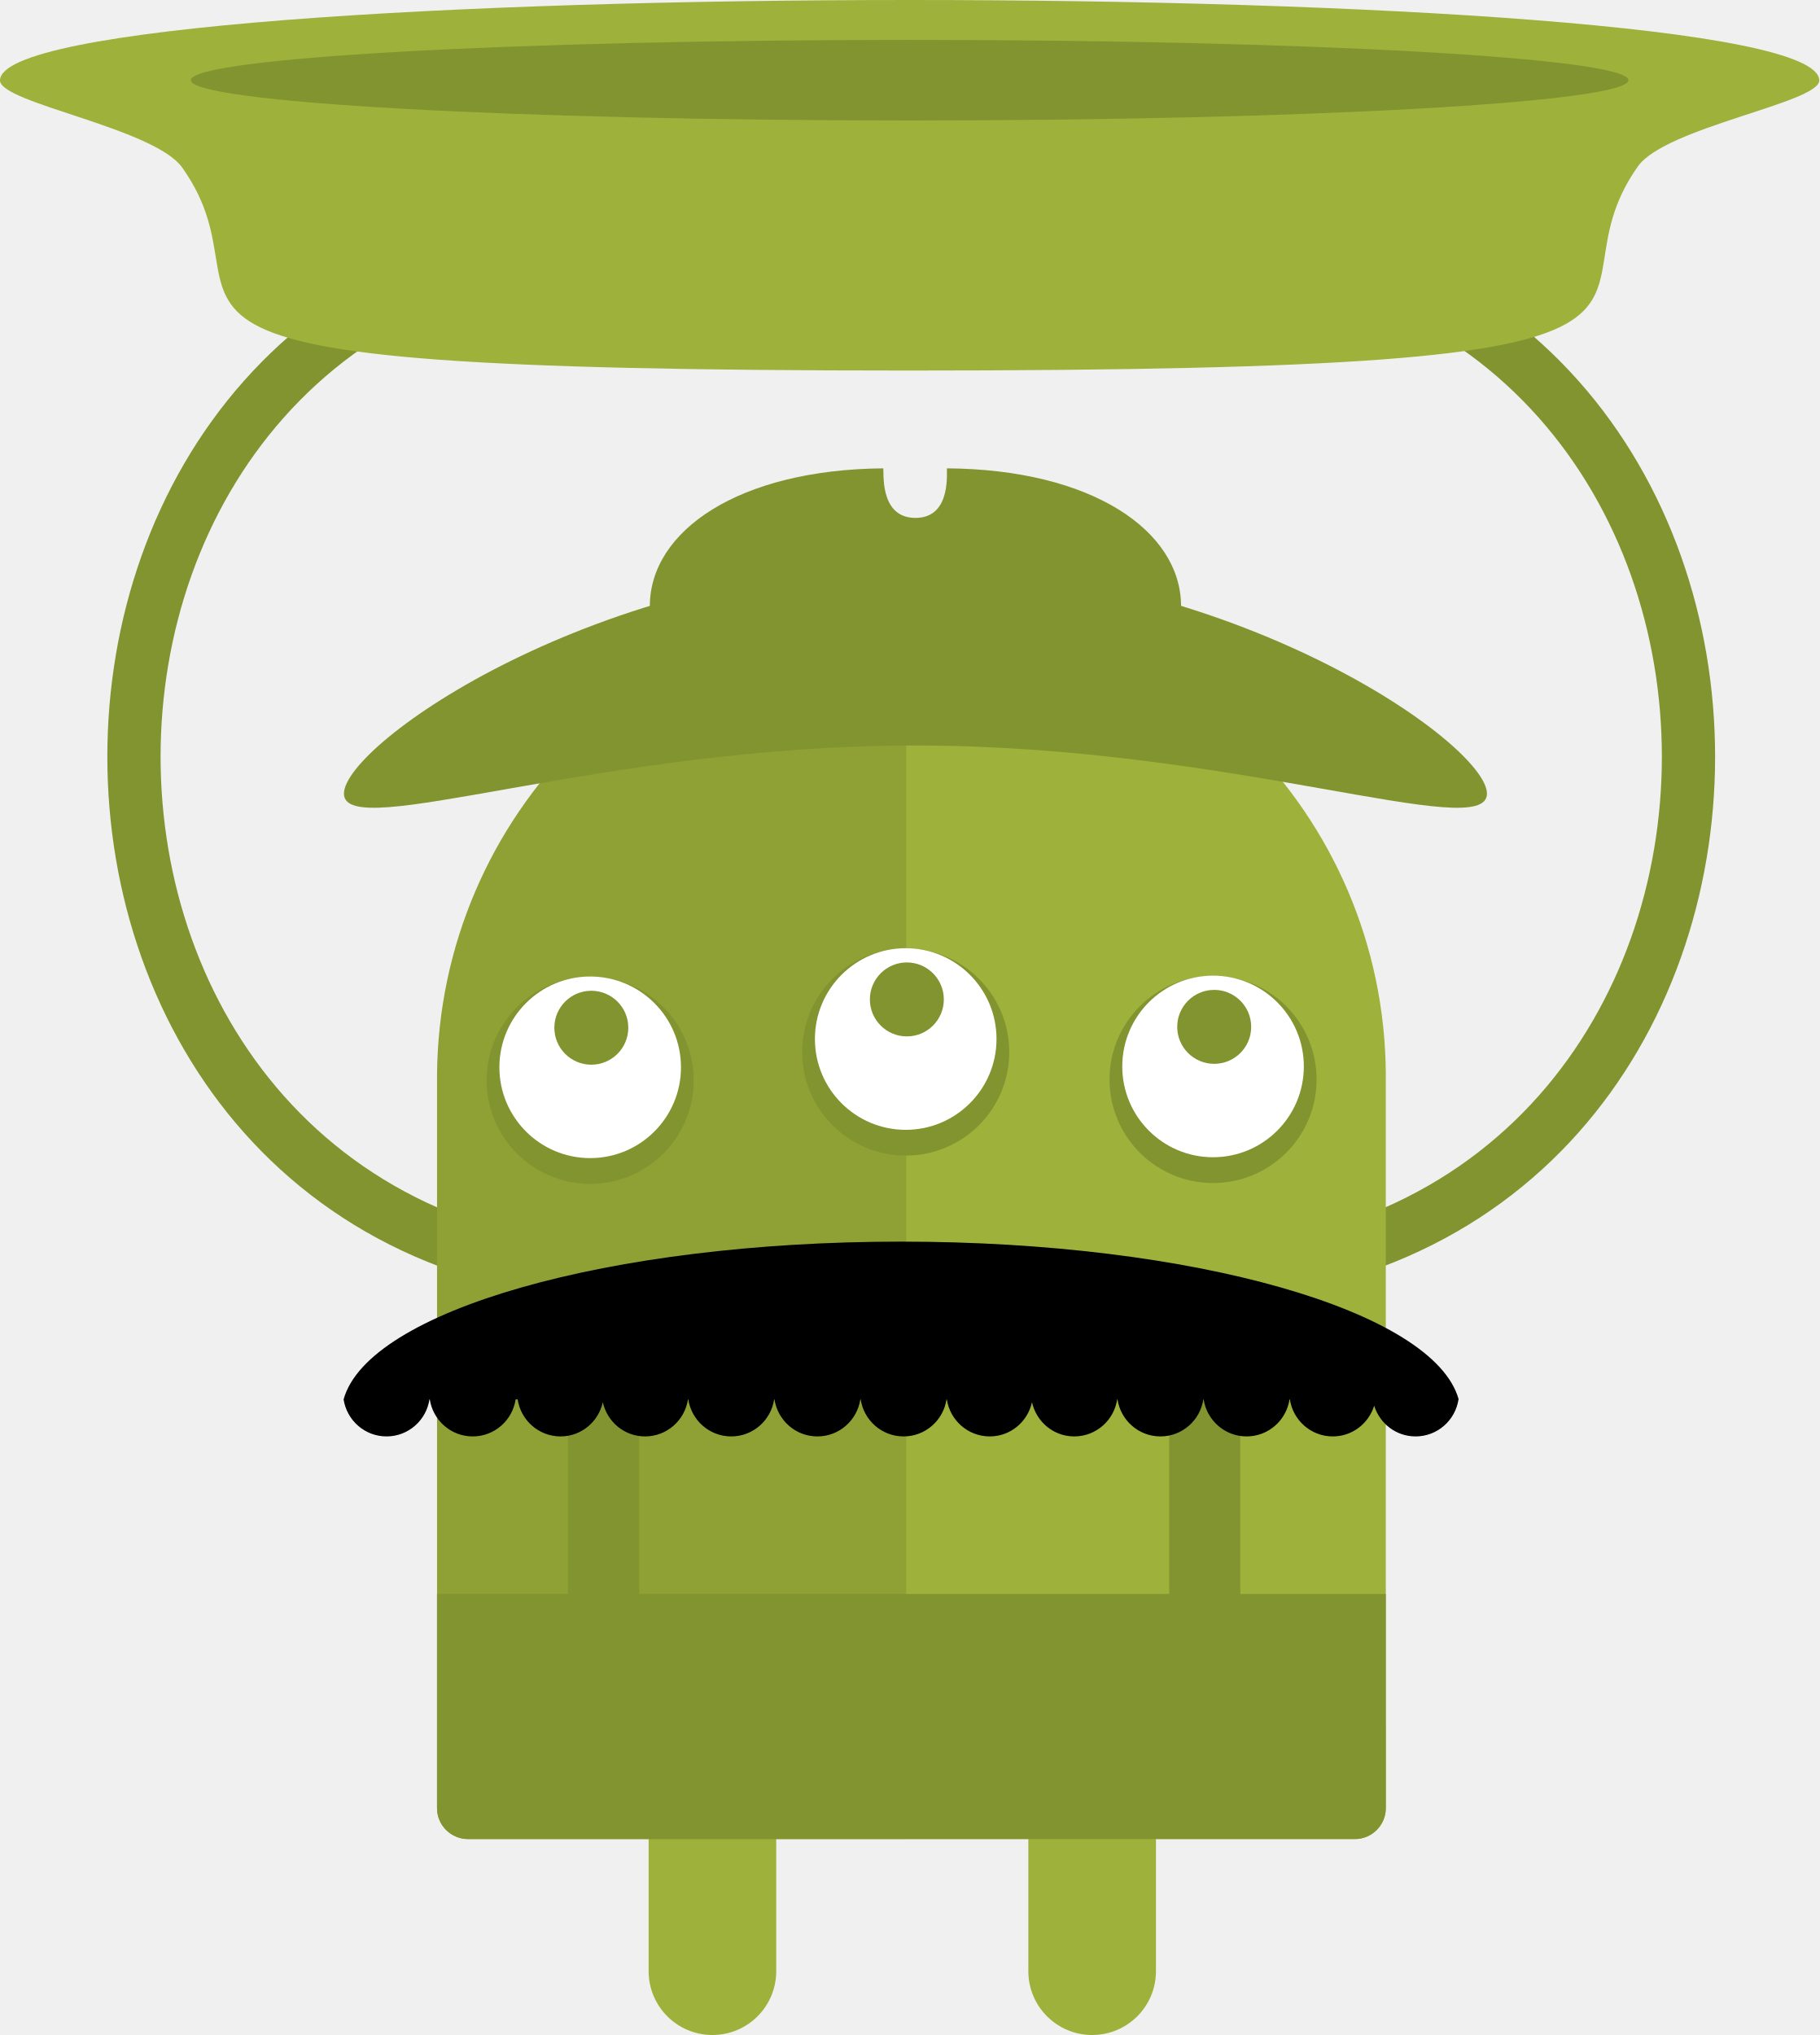
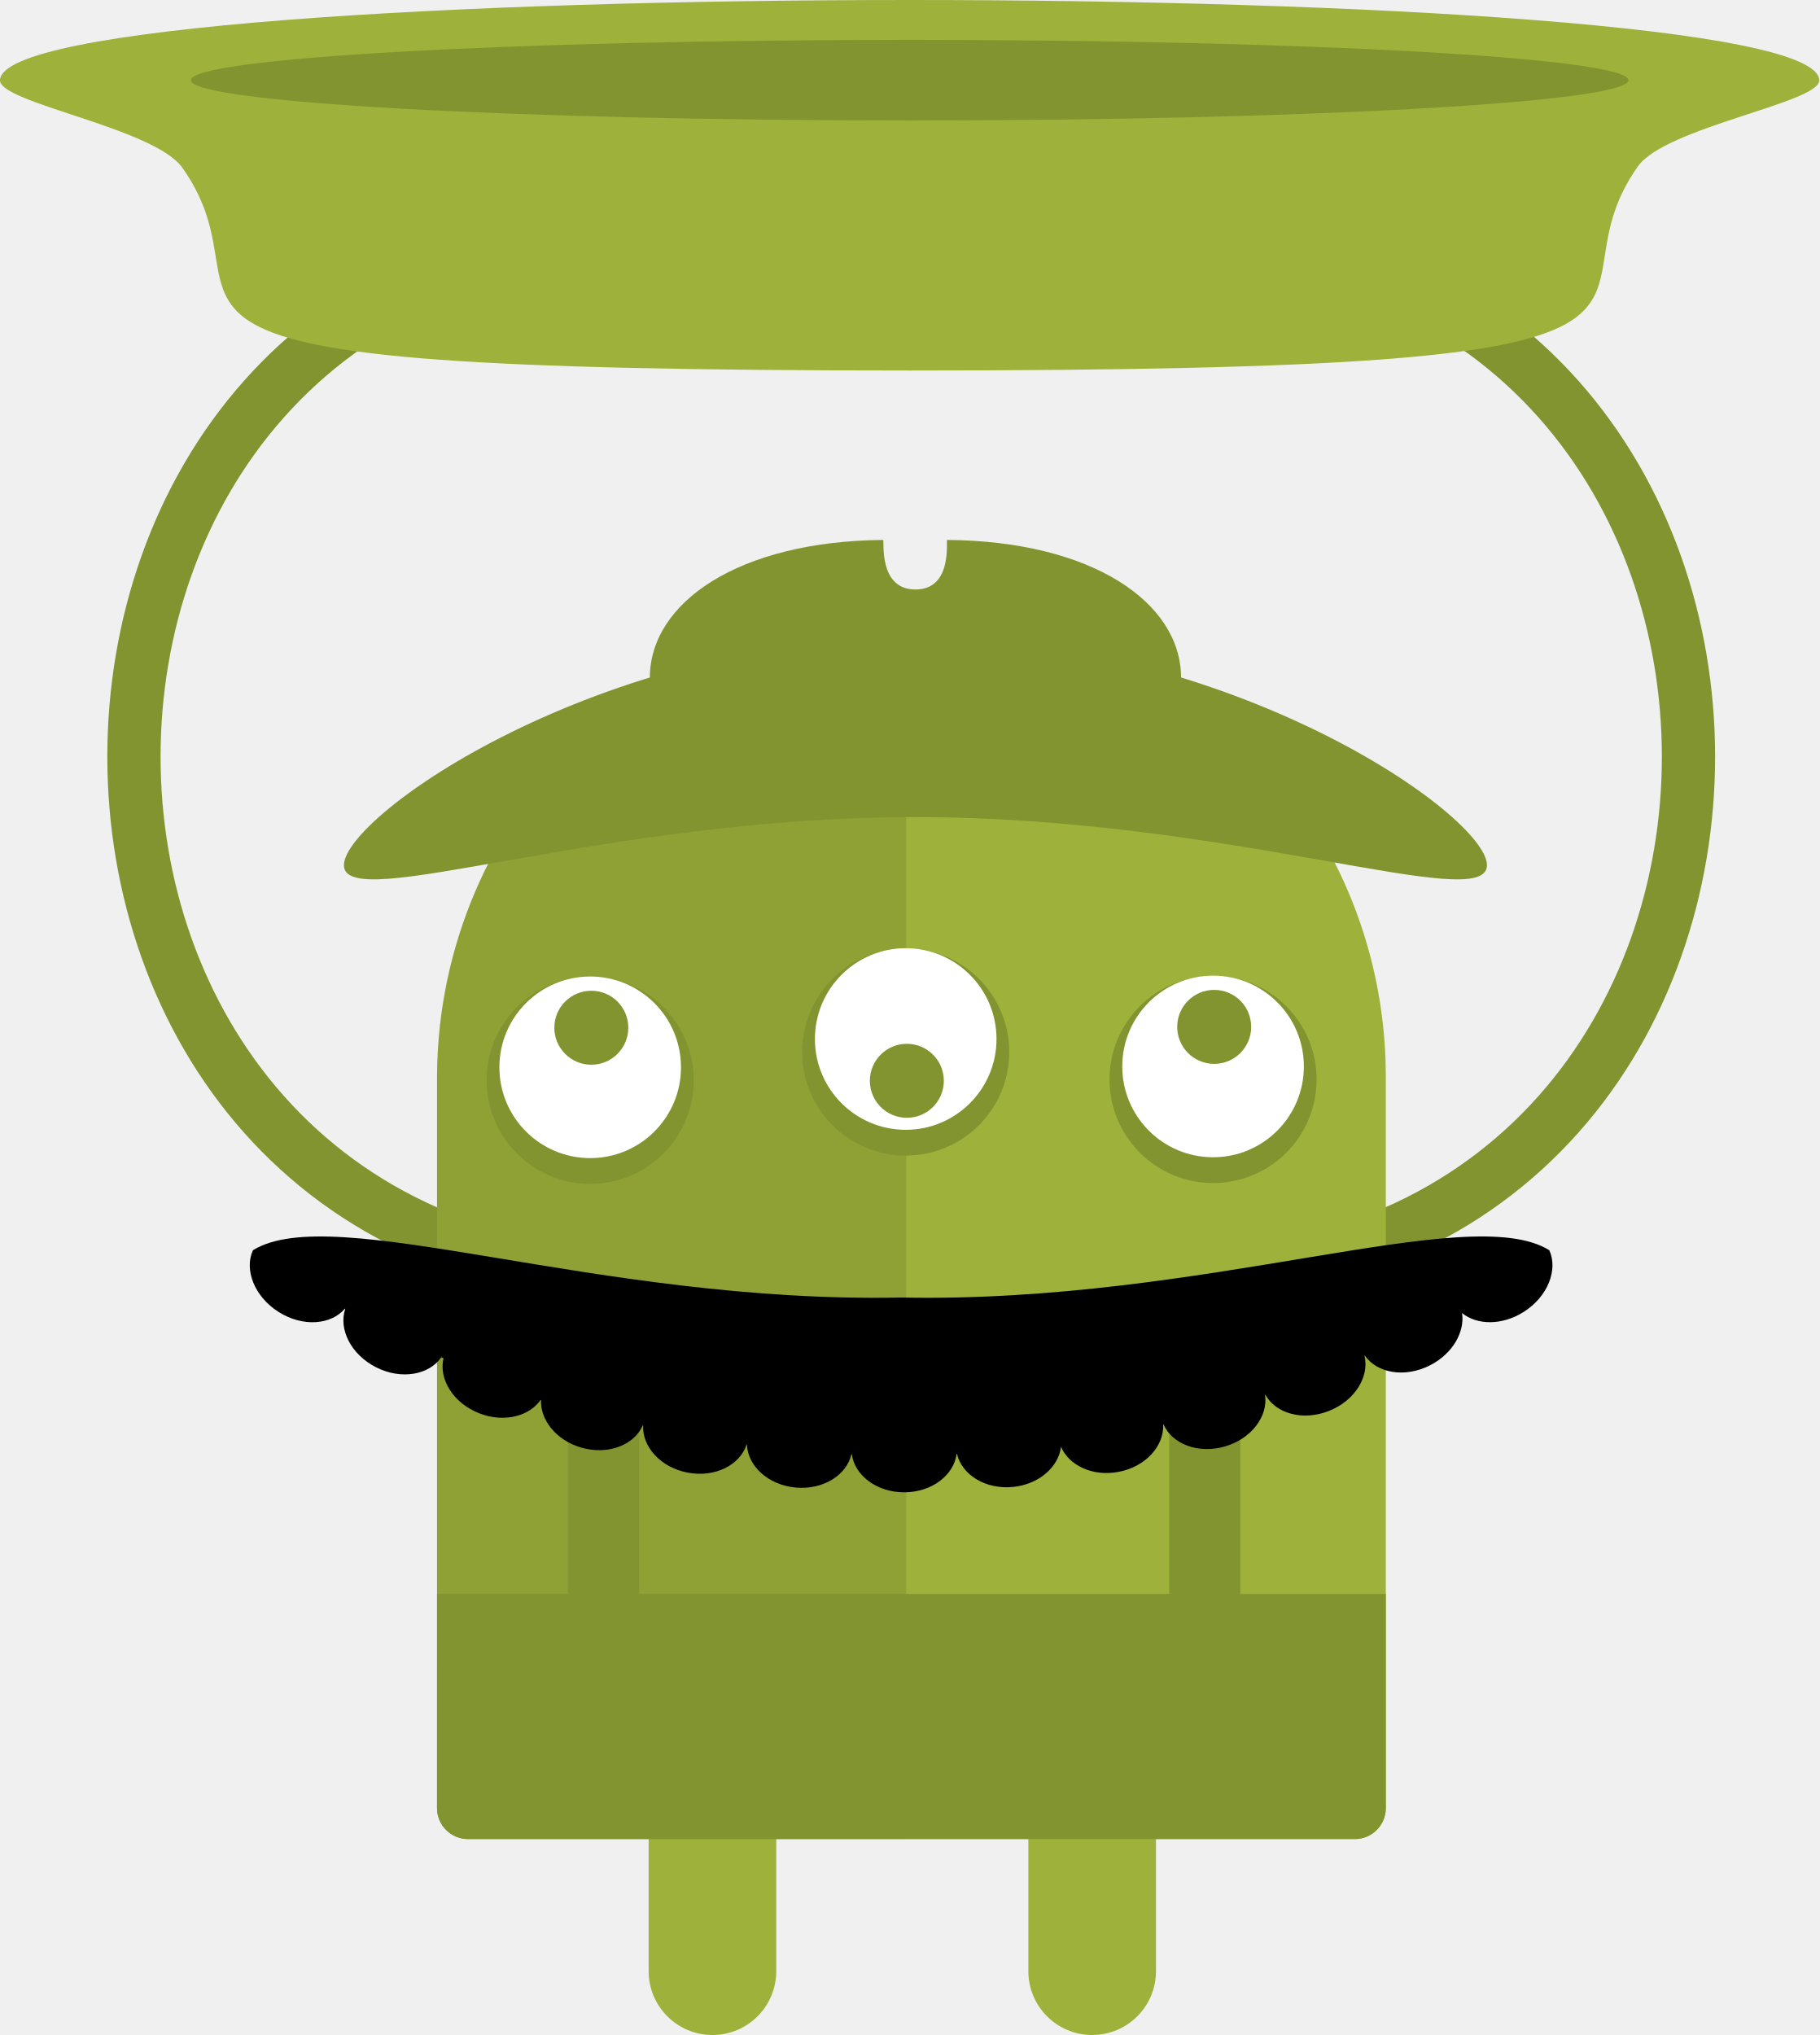
- <svg xmlns="http://www.w3.org/2000/svg" xmlns:xlink="http://www.w3.org/1999/xlink" version="1.0" id="Layer_1" x="0px" y="0px" width="101.558px" height="113.595px" viewBox="0 0 101.558 113.595" enable-background="new 0 0 101.558 113.595" xml:space="preserve">
-   <path fill="#9EB13B" d="M43.332,110.033c0,1.968-1.594,3.562-3.562,3.562c-1.965,0-3.561-1.594-3.561-3.562V66.406  c0-1.968,1.596-3.562,3.561-3.562c1.969,0,3.562,1.595,3.562,3.562V110.033z" />
-   <path fill="#9EB13B" d="M64.53,110.033c0,1.968-1.595,3.562-3.562,3.562s-3.562-1.594-3.562-3.562V66.406  c0-1.968,1.595-3.562,3.562-3.562s3.562,1.595,3.562,3.562V110.033z" />
-   <path fill="#82942F" d="M36.515,11.717c-40.697,0-40.697,61.047,0,61.047v-2.973c-36.734,0-36.734-55.102,0-55.102V11.717z" />
-   <path fill="#82942F" d="M65.221,11.717c40.697,0,40.697,61.047,0,61.047v-2.973c36.734,0,36.734-55.102,0-55.102V11.717z" />
-   <path fill="#9EB13B" d="M75.636,102.657c0.95,0,1.726-0.776,1.726-1.726c0,0,0-40.913,0-40.942  c-0.07-14.565-11.899-26.352-26.482-26.352c-14.554,0-26.365,11.825-26.482,26.352c0,0.057,0,40.942,0,40.942  c0,0.949,0.776,1.726,1.726,1.726H75.636z" />
-   <g opacity="0.1">
-     <g>
-       <defs>
-         <rect id="SVGID_1_" x="24.396" y="33.646" width="26.191" height="69.011" />
-       </defs>
-       <clipPath id="SVGID_2_">
-         <use xlink:href="#SVGID_1_" overflow="visible" />
-       </clipPath>
-       <path clip-path="url(#SVGID_2_)" d="M50.588,33.646C36.17,33.802,24.514,45.561,24.396,59.99c0,0.056,0,40.941,0,40.941    c0,0.949,0.776,1.726,1.726,1.726h24.466V33.646z" />
-     </g>
-   </g>
-   <path fill="#82942F" d="M73.497,60.256c0,3.193-2.588,5.782-5.78,5.782s-5.78-2.589-5.78-5.782c0-3.191,2.588-5.779,5.78-5.779  S73.497,57.064,73.497,60.256" />
-   <path fill="#FFFFFF" d="M72.785,59.53c0,2.799-2.27,5.068-5.069,5.068c-2.799,0-5.067-2.27-5.067-5.068  c0-2.8,2.269-5.069,5.067-5.069C70.516,54.461,72.785,56.73,72.785,59.53" />
-   <path fill="#82942F" d="M69.846,57.32c0,1.141-0.925,2.064-2.065,2.064c-1.14,0-2.064-0.924-2.064-2.064s0.925-2.064,2.064-2.064  C68.921,55.256,69.846,56.18,69.846,57.32" />
-   <path fill="#82942F" d="M77.361,88.977h-8.123V77.755H65.27v11.222H35.677V77.755h-3.971v11.222h-7.31c0,6.723,0,11.955,0,11.955  c0,0.949,0.776,1.726,1.727,1.726h49.513c0.95,0,1.726-0.776,1.726-1.726C77.361,100.932,77.361,95.699,77.361,88.977" />
-   <path d="M81.429,78.115c-1.37-4.935-14.777-8.807-31.124-8.807c-16.344,0-29.747,3.872-31.123,8.803h-0.001c0,0.001,0,0.002,0,0.002  c0,0.001,0,0.001,0,0.002l0,0c0.18,1.168,1.18,2.067,2.397,2.067c1.219,0,2.218-0.899,2.396-2.067h0.018  c0.179,1.168,1.179,2.067,2.397,2.067c1.218,0,2.218-0.899,2.396-2.067h0.111c0.179,1.168,1.179,2.067,2.397,2.067  c1.162,0,2.117-0.821,2.358-1.91c0.242,1.089,1.196,1.91,2.358,1.91c1.219,0,2.219-0.899,2.396-2.067h0.018  c0.178,1.168,1.179,2.067,2.396,2.067c1.219,0,2.219-0.899,2.397-2.067h0.017c0.18,1.168,1.179,2.067,2.398,2.067  c1.218,0,2.218-0.899,2.396-2.067h0.018c0.179,1.168,1.179,2.067,2.396,2.067c1.219,0,2.219-0.899,2.397-2.067h0.017  c0.179,1.168,1.18,2.067,2.397,2.067c1.163,0,2.116-0.821,2.358-1.91c0.242,1.089,1.196,1.91,2.358,1.91  c1.22,0,2.219-0.899,2.397-2.067h0.018c0.178,1.168,1.178,2.067,2.396,2.067s2.219-0.899,2.396-2.067h0.017  c0.18,1.168,1.179,2.067,2.397,2.067s2.219-0.899,2.397-2.067h0.018c0.179,1.168,1.178,2.067,2.396,2.067  c1.094,0,2.006-0.725,2.312-1.717c0.306,0.992,1.218,1.717,2.311,1.717c1.22,0,2.218-0.899,2.397-2.067H81.429z" />
-   <path fill="#82942F" d="M83.008,44.301c0,2.782-14.284-2.687-31.904-2.687c-17.619,0-31.904,5.469-31.904,2.687  s14.285-12.762,31.904-12.762C68.724,31.539,83.008,41.519,83.008,44.301" />
-   <path fill="#82942F" d="M65.932,33.841c0,4.252-6.639,7.698-14.828,7.698c-8.188,0-14.828-3.446-14.828-7.698  c0-4.207,4.952-7.626,13.022-7.698c0.086,0-0.301,2.767,1.806,2.767c2.107,0,1.694-2.767,1.768-2.767  C60.96,26.203,65.932,29.627,65.932,33.841" />
-   <path fill="#82942F" d="M56.341,58.726c0,3.192-2.589,5.78-5.781,5.78s-5.78-2.588-5.78-5.78s2.588-5.781,5.78-5.781  S56.341,55.533,56.341,58.726" />
-   <path fill="#FFFFFF" d="M55.629,57.999c0,2.8-2.27,5.069-5.069,5.069c-2.799,0-5.068-2.27-5.068-5.069s2.27-5.069,5.068-5.069  C53.359,52.93,55.629,55.199,55.629,57.999" />
-   <path fill="#82942F" d="M52.688,55.79c0,1.139-0.925,2.063-2.064,2.063s-2.064-0.925-2.064-2.063c0-1.142,0.925-2.066,2.064-2.066  S52.688,54.648,52.688,55.79" />
-   <path fill="#82942F" d="M38.727,60.305c0,3.192-2.589,5.78-5.781,5.78c-3.191,0-5.78-2.588-5.78-5.78s2.589-5.78,5.78-5.78  C36.138,54.524,38.727,57.112,38.727,60.305" />
-   <path fill="#FFFFFF" d="M38.015,59.578c0,2.799-2.27,5.068-5.069,5.068c-2.799,0-5.068-2.27-5.068-5.068  c0-2.8,2.27-5.069,5.068-5.069C35.745,54.509,38.015,56.778,38.015,59.578" />
-   <path fill="#82942F" d="M35.074,57.367c0,1.142-0.925,2.065-2.064,2.065c-1.141,0-2.064-0.924-2.064-2.065  c0-1.14,0.924-2.062,2.064-2.062C34.149,55.305,35.074,56.228,35.074,57.367" />
-   <path fill="#9EB13B" d="M101.558,4.491c0,1.252-8.575,2.607-10.125,4.798c-5.864,8.286,8.653,11.395-40.653,11.395  c-49.182,0-34.707-3.039-40.608-11.33C8.591,7.134,0,5.755,0,4.491C0-1.497,101.558-1.497,101.558,4.491" />
-   <path fill="#82942F" d="M90.906,4.476c0,1.242-17.967,2.249-40.127,2.249c-22.162,0-40.128-1.007-40.128-2.249  c0-1.243,17.966-2.249,40.128-2.249C72.939,2.227,90.906,3.232,90.906,4.476" />
+ <svg xmlns="http://www.w3.org/2000/svg" version="1.1" id="Layer_1" x="0px" y="0px" width="190.452px" height="213.024px" viewBox="0 0 190.452 213.024" enable-background="new 0 0 190.452 213.024" xml:space="preserve">
+   <path fill="#9EB13B" d="M81.262,206.345c0,3.689-2.99,6.679-6.679,6.679c-3.688,0-6.679-2.989-6.679-6.679v-81.814  c0-3.689,2.991-6.68,6.679-6.68c3.689,0,6.679,2.99,6.679,6.68V206.345z" />
+   <path fill="#9EB13B" d="M121.014,206.345c0,3.689-2.99,6.679-6.68,6.679c-3.688,0-6.679-2.989-6.679-6.679v-81.814  c0-3.689,2.991-6.68,6.679-6.68c3.689,0,6.68,2.99,6.68,6.68V206.345z" />
+   <path fill="#82942F" d="M68.475,21.973c-76.32,0-76.32,114.479,0,114.479v-5.573c-68.888,0-68.888-103.332,0-103.332V21.973z" />
+   <path fill="#82942F" d="M122.308,21.973c76.319,0,76.319,114.479,0,114.479v-5.573c68.888,0,68.888-103.332,0-103.332V21.973z" />
+   <path fill="#9EB13B" d="M141.841,192.513c1.78,0,3.235-1.456,3.235-3.236v-76.778c-0.133-27.315-22.315-49.419-49.662-49.419  c-27.293,0-49.443,22.178-49.661,49.419l-0.002,76.778c0,1.78,1.456,3.236,3.236,3.236H141.841z" />
+   <path opacity="0.1" d="M94.869,63.093C67.828,63.389,45.97,85.44,45.753,112.499l-0.001,76.778c0,1.78,1.456,3.236,3.235,3.236  h45.882V63.093z" />
+   <path fill="#82942F" d="M137.831,112.999c0,5.987-4.854,10.841-10.84,10.841c-5.987,0-10.84-4.854-10.84-10.841  c0-5.986,4.853-10.84,10.84-10.84C132.977,102.159,137.831,107.012,137.831,112.999" />
+   <path fill="#FFFFFF" d="M136.496,111.636c0,5.25-4.256,9.505-9.505,9.505c-5.25,0-9.506-4.255-9.506-9.505s4.256-9.505,9.506-9.505  C132.24,102.131,136.496,106.386,136.496,111.636" />
+   <path fill="#82942F" d="M130.981,107.493c0,2.139-1.734,3.872-3.872,3.872c-2.139,0-3.872-1.733-3.872-3.872  c0-2.14,1.733-3.872,3.872-3.872C129.247,103.621,130.981,105.353,130.981,107.493" />
+   <path fill="#82942F" d="M145.077,166.857h-15.232v-21.045h-7.443v21.045H66.903v-21.045h-7.444v21.045H45.752  c-0.001,12.608-0.001,22.42-0.001,22.42c0,1.78,1.456,3.236,3.236,3.236h92.854c1.78,0,3.235-1.456,3.235-3.236  C145.077,189.277,145.077,179.465,145.077,166.857" />
+   <path d="M162.2,130.879c-8.449-5.26-35.949,5.579-67.863,4.947c-31.908,0.632-59.4-10.2-67.858-4.951l-0.002-0.001l-0.001,0.004  l-0.003,0.001l0.002,0.001c-0.923,2.03,0.145,4.846,2.69,6.454c2.544,1.612,5.512,1.354,6.946-0.353l0.036,0.021  c-0.727,2.106,0.576,4.789,3.229,6.128c2.652,1.342,5.557,0.79,6.817-1.048l0.238,0.106c-0.523,2.165,1.01,4.696,3.753,5.76  c2.613,1.017,5.285,0.292,6.456-1.47c-0.132,2.111,1.561,4.303,4.238,5.064c2.809,0.803,5.526-0.295,6.413-2.337l0.039,0.009  c-0.116,2.223,1.826,4.416,4.685,4.945c2.858,0.533,5.45-0.814,6.141-2.932l0.04,0.007c0.09,2.224,2.22,4.223,5.108,4.483  c2.887,0.263,5.339-1.321,5.828-3.492l0.04,0.001c0.297,2.206,2.6,3.999,5.497,3.989c2.896-0.005,5.19-1.811,5.475-4.018l0.04-0.002  c0.5,2.169,2.961,3.739,5.847,3.46c2.751-0.265,4.791-2.108,5.039-4.207c0.827,1.945,3.302,3.146,6.024,2.629  c2.857-0.54,4.792-2.741,4.668-4.963l0.039-0.01c0.894,2.039,3.615,3.127,6.422,2.313c2.808-0.81,4.542-3.187,4.21-5.389  l0.039-0.014c1.084,1.945,3.909,2.768,6.646,1.685c2.738-1.08,4.258-3.618,3.723-5.782l0.037-0.016  c1.268,1.832,4.176,2.373,6.824,1.021c2.372-1.208,3.655-3.497,3.357-5.469c1.545,1.261,4.168,1.324,6.445-0.119  c2.545-1.609,3.613-4.424,2.689-6.454L162.2,130.879z" />
+   <path fill="#82942F" d="M155.665,90.572c0,5.218-26.787-5.037-59.83-5.037c-33.043,0-59.83,10.255-59.83,5.037  c0-5.217,26.787-23.932,59.83-23.932C128.877,66.64,155.665,85.355,155.665,90.572" />
+   <path fill="#82942F" d="M123.642,70.957c0,7.975-12.449,14.439-27.807,14.439c-15.357,0-27.806-6.465-27.806-14.439  c0-7.89,9.286-14.302,24.419-14.437c0.162-0.001-0.564,5.188,3.387,5.188c3.952,0,3.177-5.188,3.315-5.188  C114.317,56.634,123.642,63.054,123.642,70.957" />
+   <path fill="#82942F" d="M105.656,110.127c0,5.987-4.853,10.84-10.84,10.84s-10.84-4.853-10.84-10.84s4.853-10.84,10.84-10.84  S105.656,104.14,105.656,110.127" />
+   <path fill="#FFFFFF" d="M104.321,108.764c0,5.25-4.256,9.505-9.505,9.505c-5.25,0-9.506-4.255-9.506-9.505s4.256-9.505,9.506-9.505  C100.065,99.259,104.321,103.514,104.321,108.764" />
+   <path fill="#82942F" d="M98.806,113.138c0,2.14-1.733,3.872-3.872,3.872s-3.872-1.732-3.872-3.872c0-2.139,1.733-3.872,3.872-3.872  S98.806,111,98.806,113.138" />
+   <path fill="#82942F" d="M72.625,113.088c0,5.987-4.853,10.841-10.84,10.841c-5.987,0-10.84-4.854-10.84-10.841  c0-5.986,4.853-10.84,10.84-10.84C67.771,102.249,72.625,107.102,72.625,113.088" />
+   <path fill="#FFFFFF" d="M71.29,111.726c0,5.25-4.256,9.505-9.505,9.505c-5.25,0-9.506-4.255-9.506-9.505s4.256-9.505,9.506-9.505  C67.034,102.221,71.29,106.476,71.29,111.726" />
+   <path fill="#82942F" d="M65.775,107.583c0,2.139-1.734,3.872-3.872,3.872c-2.139,0-3.872-1.733-3.872-3.872  c0-2.14,1.733-3.872,3.872-3.872C64.041,103.71,65.775,105.443,65.775,107.583" />
+   <path fill="#9EB13B" d="M190.452,8.421c0,2.348-16.08,4.888-18.988,8.997c-10.997,15.538,16.229,21.367-76.238,21.367  c-92.227,0-65.085-5.696-76.152-21.246C16.11,13.376,0,10.792,0,8.421C0-2.807,190.452-2.807,190.452,8.421" />
+   <path fill="#82942F" d="M170.476,8.392c0,2.329-33.69,4.218-75.25,4.218c-41.56,0-75.251-1.889-75.251-4.218  s33.691-4.218,75.251-4.218C136.786,4.174,170.476,6.063,170.476,8.392" />
</svg>
